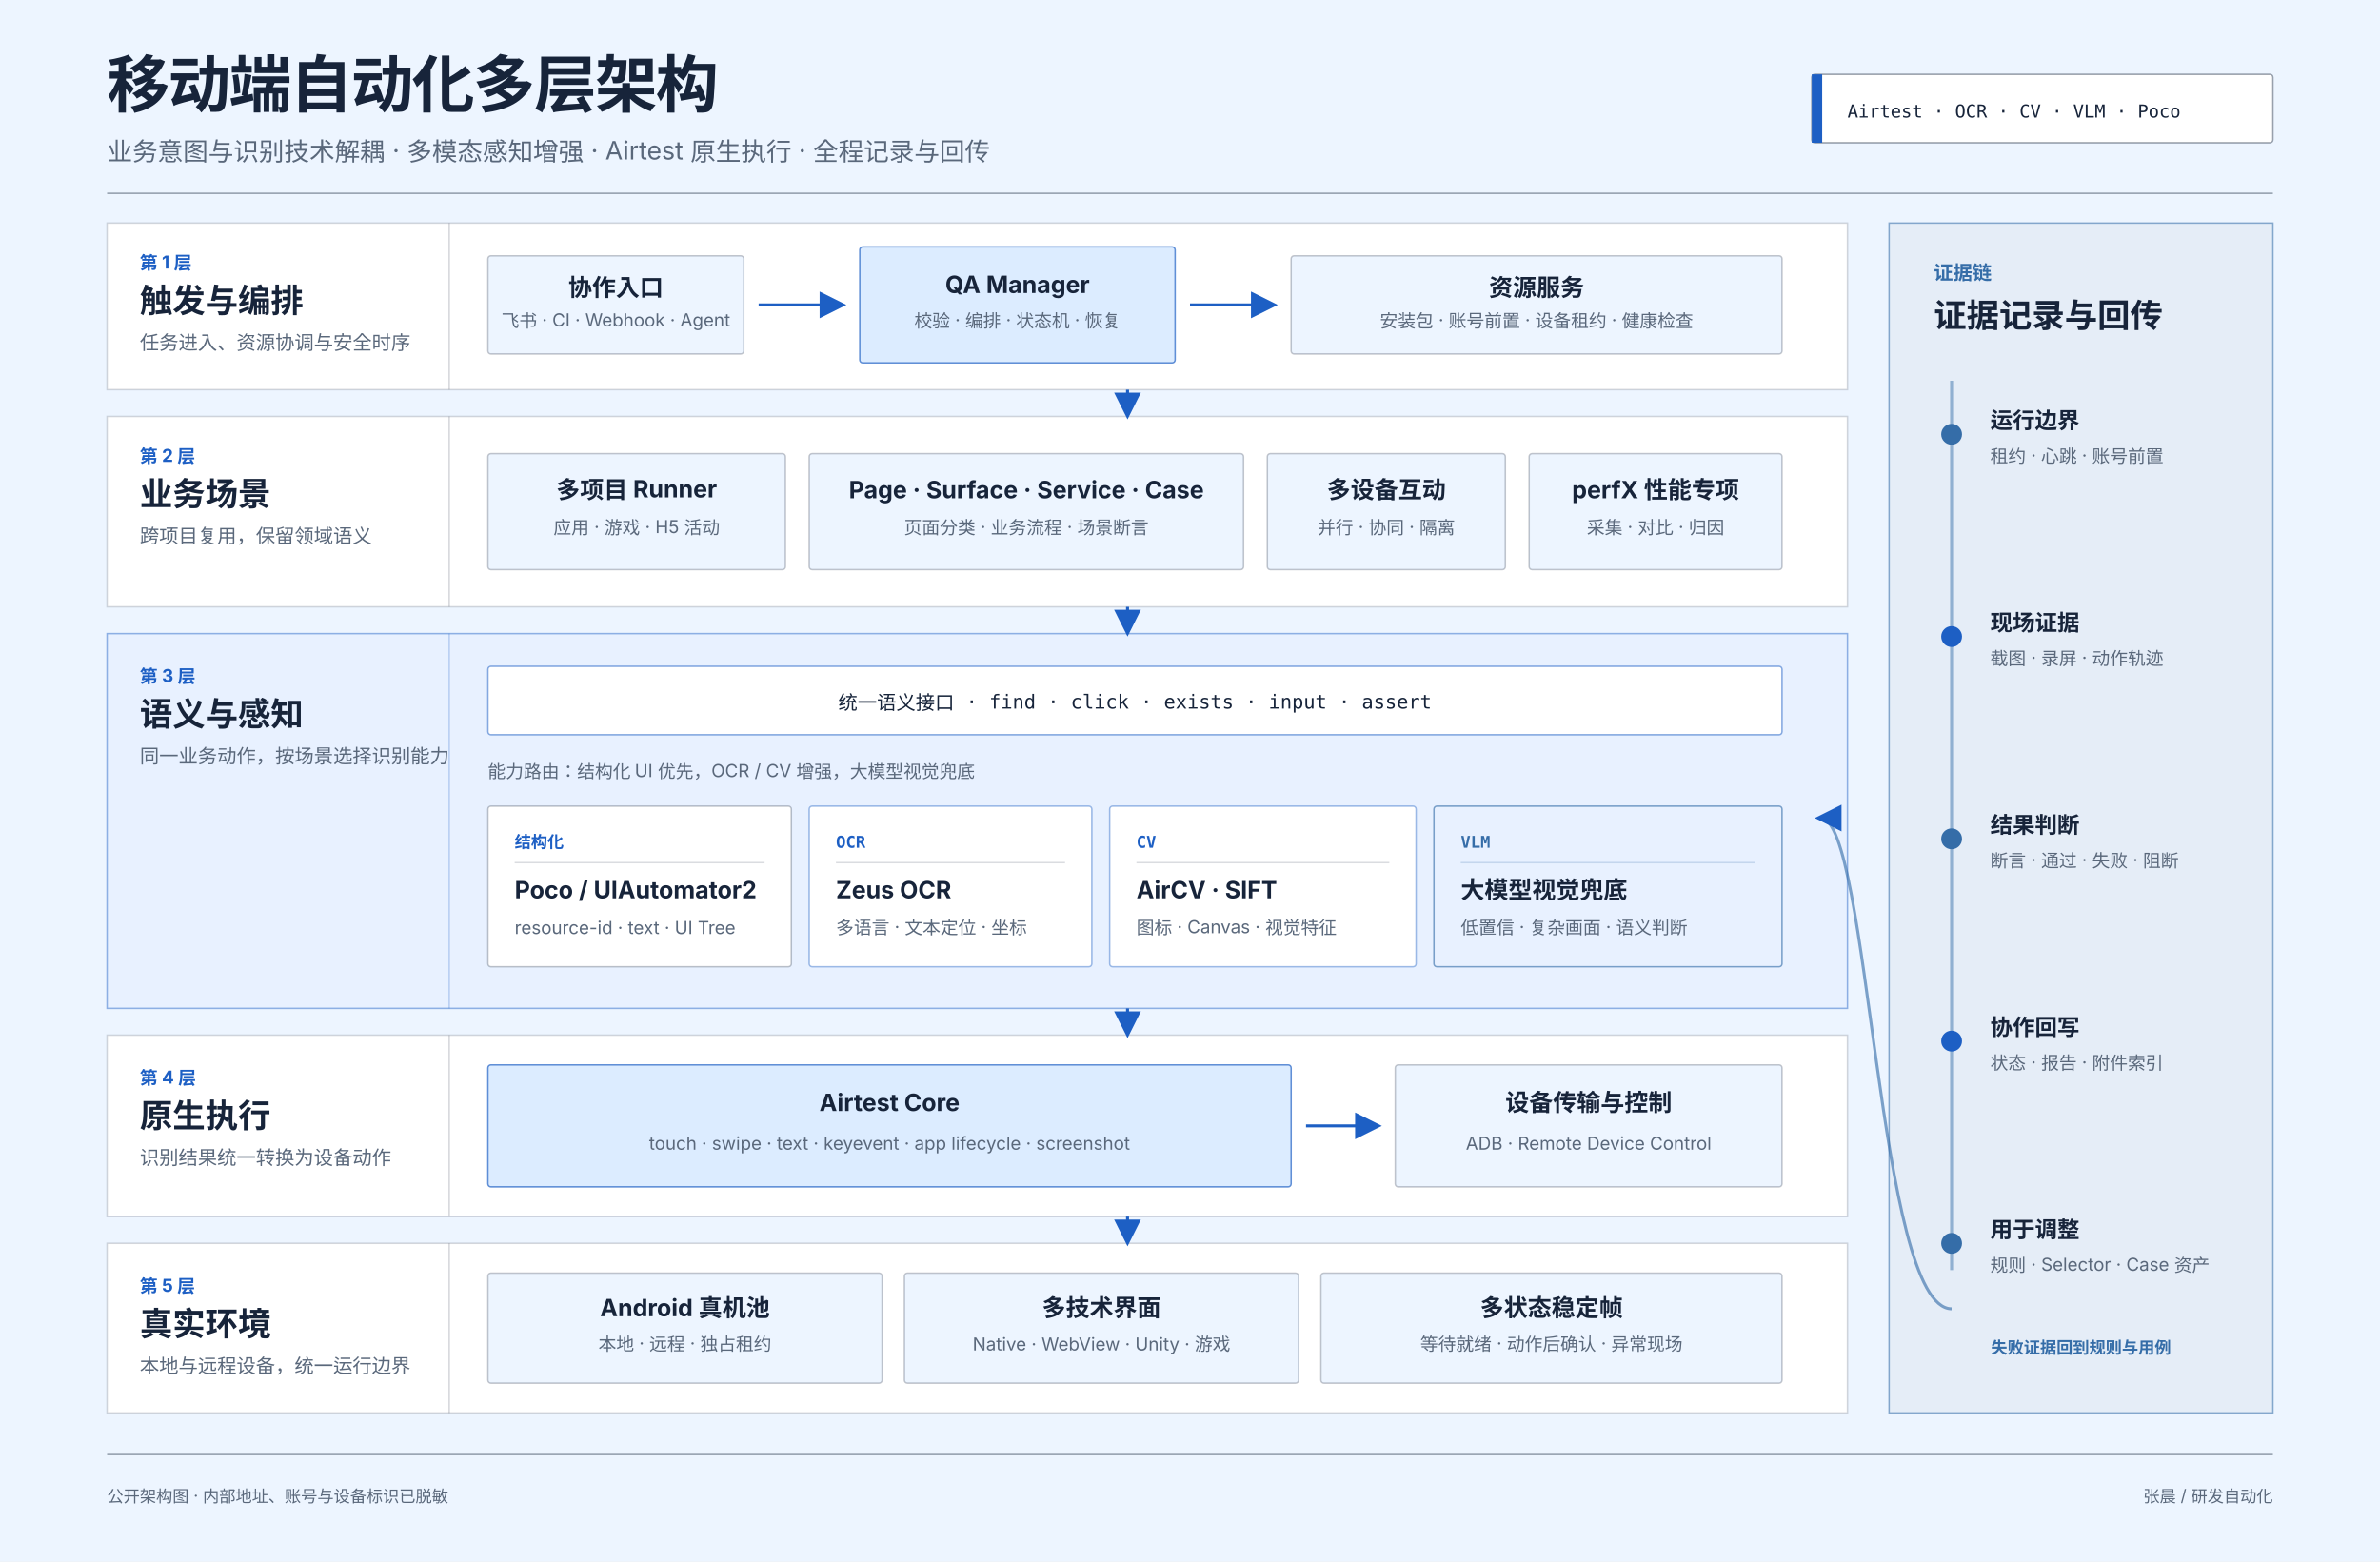
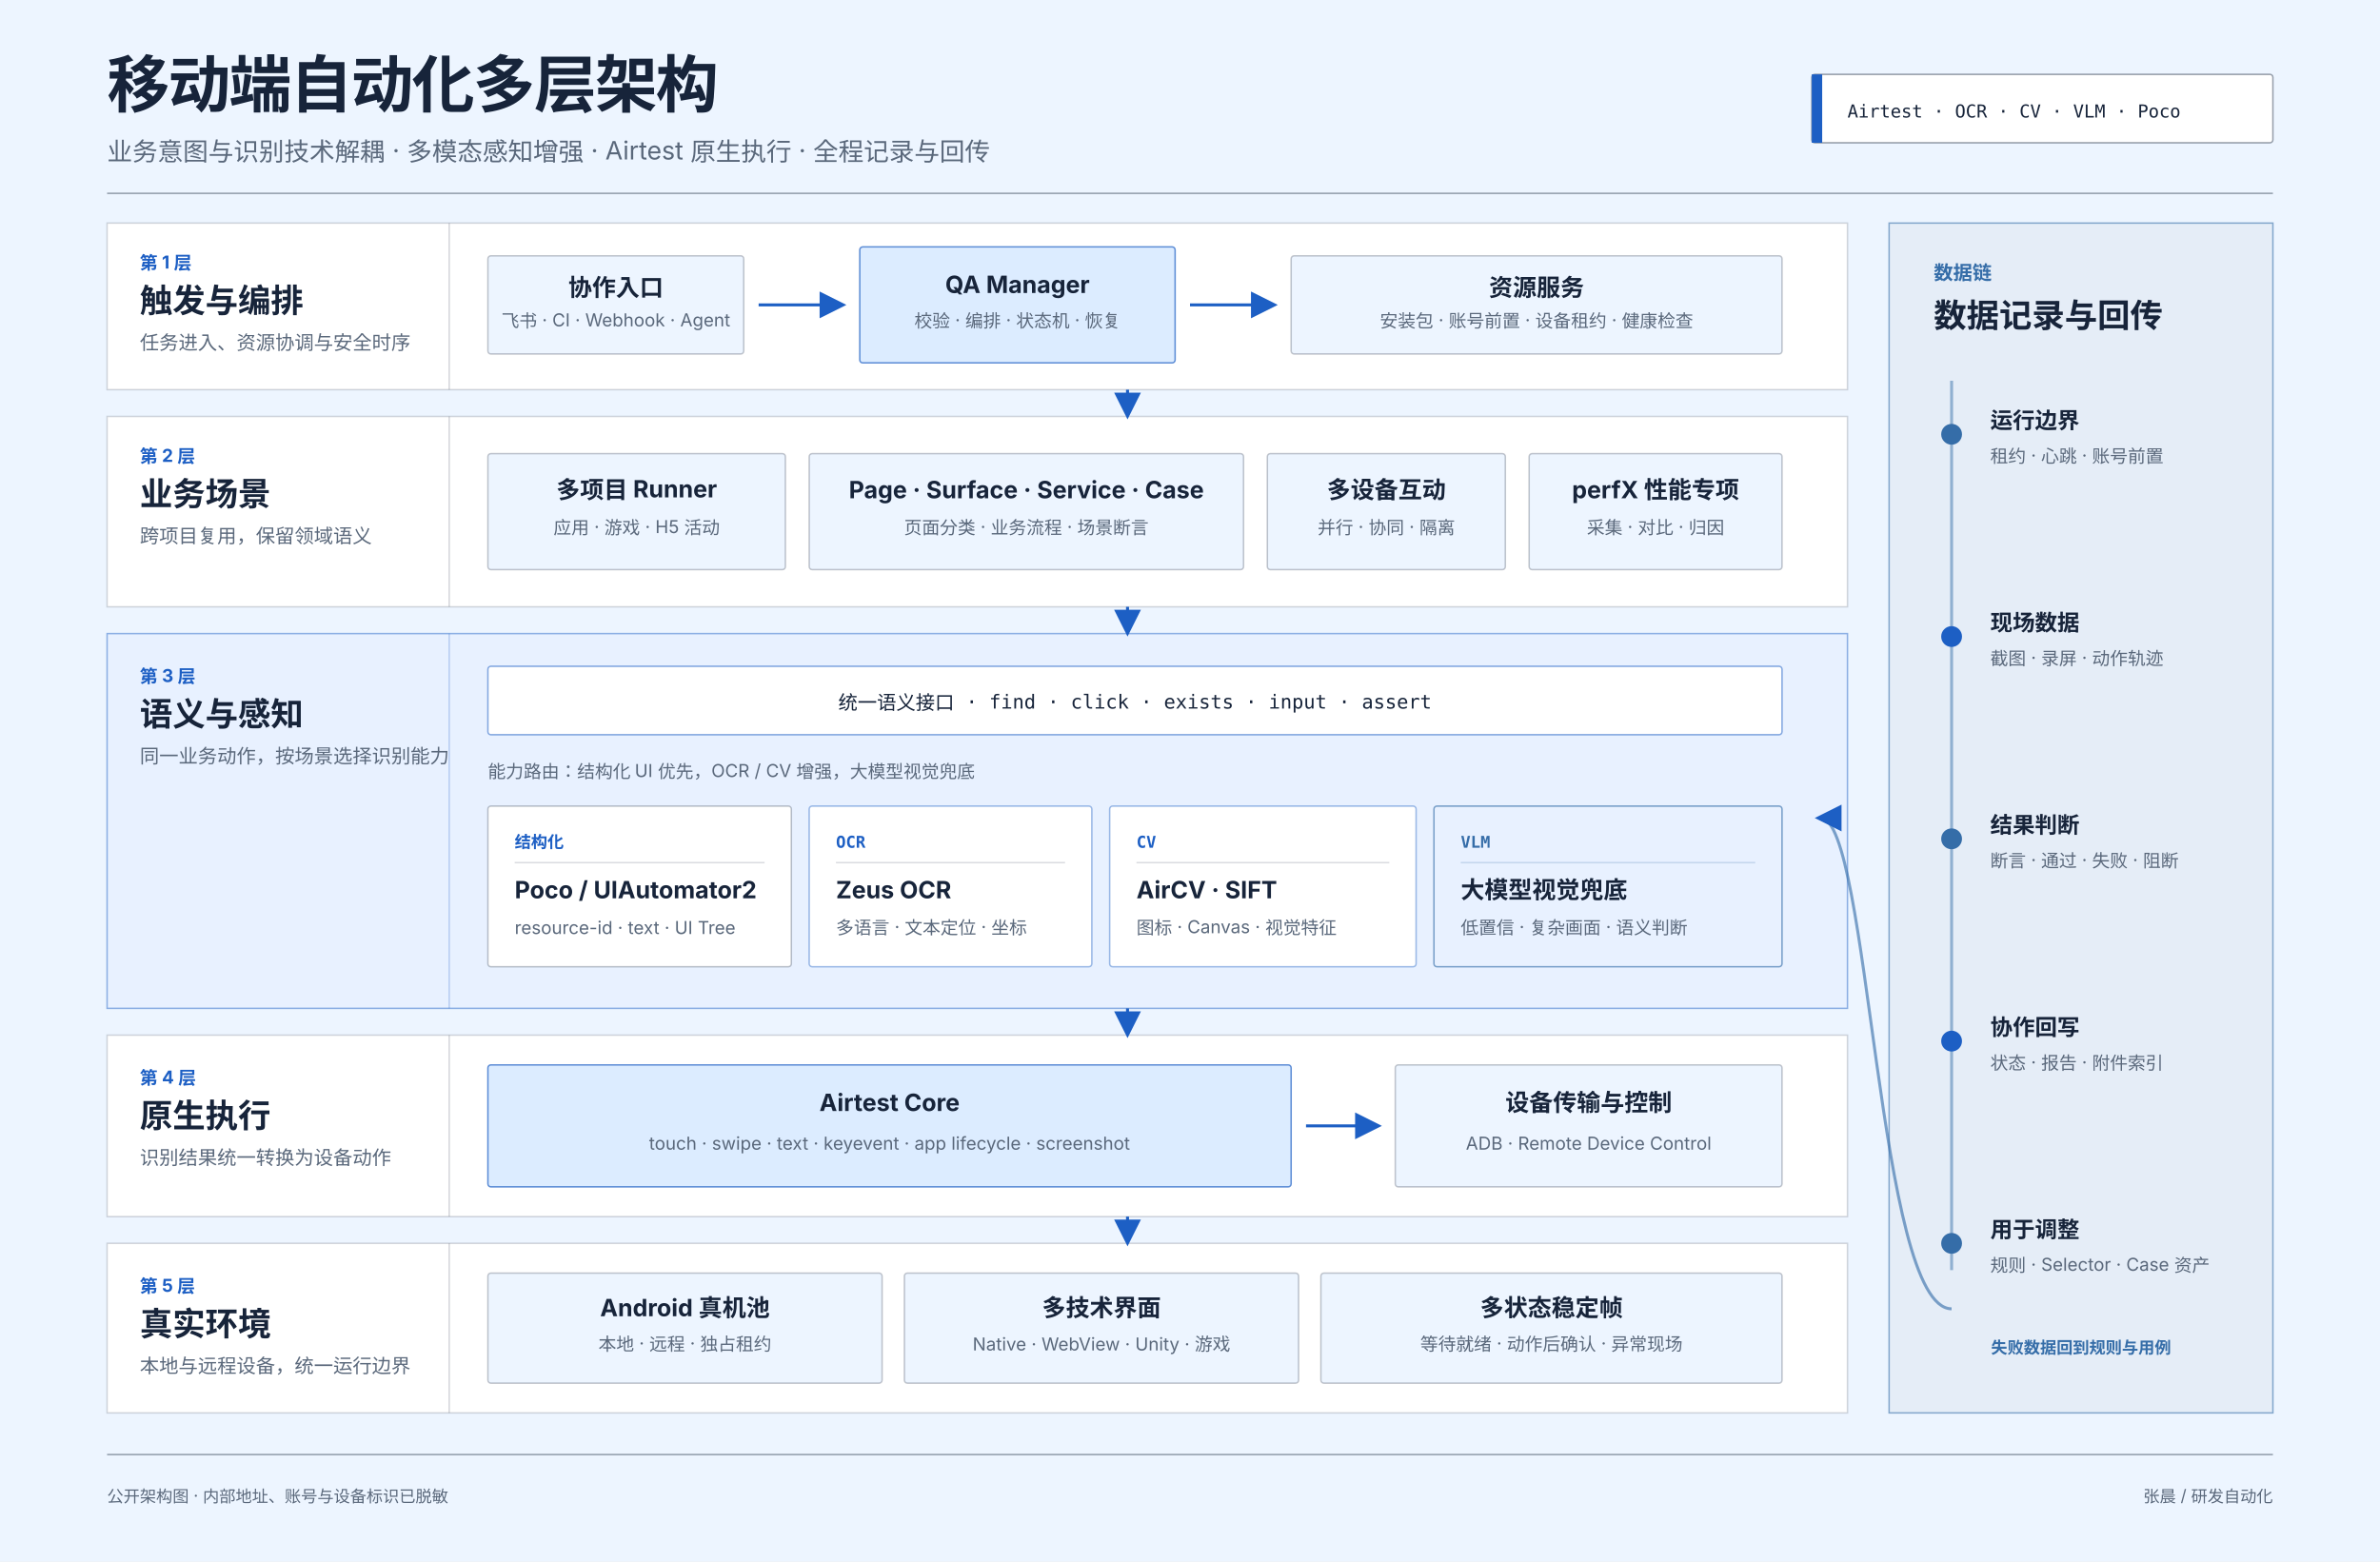
<svg xmlns="http://www.w3.org/2000/svg" width="1600" height="1050" viewBox="0 0 1600 1050" role="img" aria-labelledby="title desc">
  <defs>
    <marker id="arrow" markerWidth="9" markerHeight="9" refX="7" refY="4.5" orient="auto" markerUnits="strokeWidth">
      <path d="M0 0L9 4.5L0 9Z" fill="#1f5b4c" />
    </marker>
    <style>
      .sans { font-family: -apple-system, BlinkMacSystemFont, "Segoe UI", "PingFang SC", "Microsoft YaHei", sans-serif; }
      .mono { font-family: ui-monospace, SFMono-Regular, Menlo, Consolas, monospace; }
      .title { fill: #1b1b19; font-size: 42px; font-weight: 700; letter-spacing: -1px; }
      .subtitle { fill: #66655f; font-size: 17px; }
      .layer-num { fill: #1f5b4c; font-size: 12px; font-weight: 700; }
      .layer-title { fill: #1b1b19; font-size: 22px; font-weight: 700; }
      .layer-note { fill: #66655f; font-size: 13px; }
      .node-title { fill: #1b1b19; font-size: 16px; font-weight: 650; }
      .node-note { fill: #66655f; font-size: 12px; }
      .tech { fill: #1f5b4c; font-size: 11px; font-weight: 700; }
      .warm { fill: #9a4b2f; }
      .rail-title { fill: #9a4b2f; font-size: 13px; font-weight: 700; }
      .rail-item { fill: #1b1b19; font-size: 15px; font-weight: 650; }
      .rail-note { fill: #66655f; font-size: 12px; }
      /* Shared site palette: calm editorial blue, without gradients or glow. */
      [fill="#f3f1eb"] { fill: #edf5ff; }
      [fill="#fbfaf7"] { fill: #ffffff; }
      [fill="#1b1b19"] { fill: #17243a; }
      [fill="#66655f"] { fill: #5a687b; }
      [fill="#1f5b4c"] { fill: #1d5fc4; }
      [fill="#9a4b2f"] { fill: #356da8; }
      [fill="#e8efeb"] { fill: #dcecff; }
      [fill="#edf2ee"] { fill: #e8f1ff; }
      [fill="#eeeae0"] { fill: #e5edf7; }
      [fill="#f4e9e4"] { fill: #e8f1ff; }
      [stroke="#1b1b19"] { stroke: #17243a; }
      [stroke="#66655f"] { stroke: #5a687b; }
      [stroke="#1f5b4c"] { stroke: #1d5fc4; }
      [stroke="#9a4b2f"] { stroke: #356da8; }
      .title, .layer-title, .node-title, .rail-item { fill: #17243a; }
      .subtitle, .layer-note, .node-note, .rail-note { fill: #5a687b; }
      .layer-num, .tech { fill: #1d5fc4; }
      .warm, .rail-title { fill: #356da8; }
    </style>
  </defs>
  <rect width="1600" height="1050" fill="#f3f1eb" />
  <g class="sans">
    <text class="title" x="72" y="72">移动端自动化多层架构</text>
    <text class="subtitle" x="72" y="108">业务意图与识别技术解耦 · 多模态感知增强 · Airtest 原生执行 · 全程记录与回传</text>
    <g transform="translate(1218 50)">
      <rect width="310" height="46" rx="2" fill="#fbfaf7" stroke="#1b1b19" stroke-opacity="0.42" />
      <rect width="7" height="46" fill="#1f5b4c" />
      <text class="mono" x="24" y="29" fill="#1b1b19" font-size="12">Airtest · OCR · CV · VLM · Poco</text>
    </g>
    <path d="M72 130H1528" stroke="#1b1b19" stroke-opacity="0.42" />
    <rect x="72" y="150" width="1170" height="112" fill="#fbfaf7" stroke="#1b1b19" stroke-opacity="0.18" />
    <path d="M302 150V262" stroke="#1b1b19" stroke-opacity="0.18" />
    <text class="layer-num" x="94" y="181">第 1 层</text>
    <text class="layer-title" x="94" y="210">触发与编排</text>
    <text class="layer-note" x="94" y="235">任务进入、资源协调与安全时序</text>
    <g transform="translate(328 172)">
      <rect width="172" height="66" rx="2" fill="#f3f1eb" stroke="#1b1b19" stroke-opacity="0.26" />
      <text class="node-title" x="86" y="27" text-anchor="middle">协作入口</text>
      <text class="node-note" x="86" y="48" text-anchor="middle">飞书 · CI · Webhook · Agent</text>
    </g>
    <path d="M510 205H565" stroke="#1f5b4c" stroke-width="2" marker-end="url(#arrow)" />
    <g transform="translate(578 166)">
      <rect width="212" height="78" rx="2" fill="#e8efeb" stroke="#1f5b4c" stroke-opacity="0.68" />
      <text class="node-title" x="106" y="31" text-anchor="middle">QA Manager</text>
      <text class="node-note" x="106" y="54" text-anchor="middle">校验 · 编排 · 状态机 · 恢复</text>
    </g>
    <path d="M800 205H855" stroke="#1f5b4c" stroke-width="2" marker-end="url(#arrow)" />
    <g transform="translate(868 172)">
      <rect width="330" height="66" rx="2" fill="#f3f1eb" stroke="#1b1b19" stroke-opacity="0.26" />
      <text class="node-title" x="165" y="27" text-anchor="middle">资源服务</text>
      <text class="node-note" x="165" y="48" text-anchor="middle">安装包 · 账号前置 · 设备租约 · 健康检查</text>
    </g>
    <rect x="72" y="280" width="1170" height="128" fill="#fbfaf7" stroke="#1b1b19" stroke-opacity="0.18" />
    <path d="M302 280V408" stroke="#1b1b19" stroke-opacity="0.18" />
    <text class="layer-num" x="94" y="311">第 2 层</text>
    <text class="layer-title" x="94" y="340">业务场景</text>
    <text class="layer-note" x="94" y="365">跨项目复用，保留领域语义</text>
    <g transform="translate(328 305)">
      <rect width="200" height="78" rx="2" fill="#f3f1eb" stroke="#1b1b19" stroke-opacity="0.26" />
      <text class="node-title" x="100" y="30" text-anchor="middle">多项目 Runner</text>
      <text class="node-note" x="100" y="54" text-anchor="middle">应用 · 游戏 · H5 活动</text>
    </g>
    <g transform="translate(544 305)">
      <rect width="292" height="78" rx="2" fill="#f3f1eb" stroke="#1b1b19" stroke-opacity="0.26" />
      <text class="node-title" x="146" y="30" text-anchor="middle">Page · Surface · Service · Case</text>
      <text class="node-note" x="146" y="54" text-anchor="middle">页面分类 · 业务流程 · 场景断言</text>
    </g>
    <g transform="translate(852 305)">
      <rect width="160" height="78" rx="2" fill="#f3f1eb" stroke="#1b1b19" stroke-opacity="0.26" />
      <text class="node-title" x="80" y="30" text-anchor="middle">多设备互动</text>
      <text class="node-note" x="80" y="54" text-anchor="middle">并行 · 协同 · 隔离</text>
    </g>
    <g transform="translate(1028 305)">
      <rect width="170" height="78" rx="2" fill="#f3f1eb" stroke="#1b1b19" stroke-opacity="0.26" />
      <text class="node-title" x="85" y="30" text-anchor="middle">perfX 性能专项</text>
      <text class="node-note" x="85" y="54" text-anchor="middle">采集 · 对比 · 归因</text>
    </g>
    <rect x="72" y="426" width="1170" height="252" fill="#edf2ee" stroke="#1f5b4c" stroke-opacity="0.46" />
    <path d="M302 426V678" stroke="#1f5b4c" stroke-opacity="0.24" />
    <text class="layer-num" x="94" y="459">第 3 层</text>
    <text class="layer-title" x="94" y="488">语义与感知</text>
    <text class="layer-note" x="94" y="513">同一业务动作，按场景选择识别能力</text>
    <g transform="translate(328 448)">
      <rect width="870" height="46" rx="2" fill="#fbfaf7" stroke="#1f5b4c" stroke-opacity="0.52" />
      <text class="mono" x="435" y="29" text-anchor="middle" fill="#1b1b19" font-size="13">统一语义接口 · find · click · exists · input · assert</text>
    </g>
    <text class="node-note" x="328" y="523">能力路由：结构化 UI 优先，OCR / CV 增强，大模型视觉兜底</text>
    <g transform="translate(328 542)">
      <rect width="204" height="108" rx="2" fill="#fbfaf7" stroke="#1b1b19" stroke-opacity="0.28" />
      <text class="tech" x="18" y="28">结构化</text>
      <path d="M18 38H186" stroke="#1b1b19" stroke-opacity="0.16" />
      <text class="node-title" x="18" y="62">Poco / UIAutomator2</text>
      <text class="node-note" x="18" y="86">resource-id · text · UI Tree</text>
    </g>
    <g transform="translate(544 542)">
      <rect width="190" height="108" rx="2" fill="#fbfaf7" stroke="#1f5b4c" stroke-opacity="0.42" />
      <text class="tech mono" x="18" y="28">OCR</text>
      <path d="M18 38H172" stroke="#1b1b19" stroke-opacity="0.16" />
      <text class="node-title" x="18" y="62">Zeus OCR</text>
      <text class="node-note" x="18" y="86">多语言 · 文本定位 · 坐标</text>
    </g>
    <g transform="translate(746 542)">
      <rect width="206" height="108" rx="2" fill="#fbfaf7" stroke="#1f5b4c" stroke-opacity="0.42" />
      <text class="tech mono" x="18" y="28">CV</text>
      <path d="M18 38H188" stroke="#1b1b19" stroke-opacity="0.16" />
      <text class="node-title" x="18" y="62">AirCV · SIFT</text>
      <text class="node-note" x="18" y="86">图标 · Canvas · 视觉特征</text>
    </g>
    <g transform="translate(964 542)">
      <rect width="234" height="108" rx="2" fill="#f4e9e4" stroke="#9a4b2f" stroke-opacity="0.62" />
      <text class="tech mono warm" x="18" y="28">VLM</text>
      <path d="M18 38H216" stroke="#9a4b2f" stroke-opacity="0.20" />
      <text class="node-title" x="18" y="62">大模型视觉兜底</text>
      <text class="node-note" x="18" y="86">低置信 · 复杂画面 · 语义判断</text>
    </g>
    <rect x="72" y="696" width="1170" height="122" fill="#fbfaf7" stroke="#1b1b19" stroke-opacity="0.18" />
    <path d="M302 696V818" stroke="#1b1b19" stroke-opacity="0.18" />
    <text class="layer-num" x="94" y="729">第 4 层</text>
    <text class="layer-title" x="94" y="758">原生执行</text>
    <text class="layer-note" x="94" y="783">识别结果统一转换为设备动作</text>
    <g transform="translate(328 716)">
      <rect width="540" height="82" rx="2" fill="#e8efeb" stroke="#1f5b4c" stroke-opacity="0.68" />
      <text class="node-title" x="270" y="31" text-anchor="middle">Airtest Core</text>
      <text class="node-note" x="270" y="57" text-anchor="middle">touch · swipe · text · keyevent · app lifecycle · screenshot</text>
    </g>
    <path d="M878 757H925" stroke="#1f5b4c" stroke-width="2" marker-end="url(#arrow)" />
    <g transform="translate(938 716)">
      <rect width="260" height="82" rx="2" fill="#f3f1eb" stroke="#1b1b19" stroke-opacity="0.26" />
      <text class="node-title" x="130" y="31" text-anchor="middle">设备传输与控制</text>
      <text class="node-note" x="130" y="57" text-anchor="middle">ADB · Remote Device Control</text>
    </g>
    <rect x="72" y="836" width="1170" height="114" fill="#fbfaf7" stroke="#1b1b19" stroke-opacity="0.18" />
    <path d="M302 836V950" stroke="#1b1b19" stroke-opacity="0.18" />
    <text class="layer-num" x="94" y="869">第 5 层</text>
    <text class="layer-title" x="94" y="898">真实环境</text>
    <text class="layer-note" x="94" y="923">本地与远程设备，统一运行边界</text>
    <g transform="translate(328 856)">
      <rect width="265" height="74" rx="2" fill="#f3f1eb" stroke="#1b1b19" stroke-opacity="0.26" />
      <text class="node-title" x="132.5" y="29" text-anchor="middle">Android 真机池</text>
      <text class="node-note" x="132.5" y="52" text-anchor="middle">本地 · 远程 · 独占租约</text>
    </g>
    <g transform="translate(608 856)">
      <rect width="265" height="74" rx="2" fill="#f3f1eb" stroke="#1b1b19" stroke-opacity="0.26" />
      <text class="node-title" x="132.5" y="29" text-anchor="middle">多技术界面</text>
      <text class="node-note" x="132.5" y="52" text-anchor="middle">Native · WebView · Unity · 游戏</text>
    </g>
    <g transform="translate(888 856)">
      <rect width="310" height="74" rx="2" fill="#f3f1eb" stroke="#1b1b19" stroke-opacity="0.26" />
      <text class="node-title" x="155" y="29" text-anchor="middle">多状态稳定帧</text>
      <text class="node-note" x="155" y="52" text-anchor="middle">等待就绪 · 动作后确认 · 异常现场</text>
    </g>
    <path d="M758 262V278" stroke="#1f5b4c" stroke-width="2" marker-end="url(#arrow)" />
    <path d="M758 408V424" stroke="#1f5b4c" stroke-width="2" marker-end="url(#arrow)" />
    <path d="M758 678V694" stroke="#1f5b4c" stroke-width="2" marker-end="url(#arrow)" />
    <path d="M758 818V834" stroke="#1f5b4c" stroke-width="2" marker-end="url(#arrow)" />
    <rect x="1270" y="150" width="258" height="800" fill="#eeeae0" stroke="#9a4b2f" stroke-opacity="0.56" />
-     <text class="rail-title" x="1300" y="188">证据链</text>
-     <text class="layer-title" x="1300" y="220">证据记录与回传</text>
+     <text class="rail-title" x="1300" y="188">数据链</text>
+     <text class="layer-title" x="1300" y="220">数据记录与回传</text>
    <path d="M1312 256V854" stroke="#9a4b2f" stroke-opacity="0.48" stroke-width="2" />
    <g>
      <circle cx="1312" cy="292" r="7" fill="#9a4b2f" />
      <text class="rail-item" x="1338" y="288">运行边界</text>
      <text class="rail-note" x="1338" y="311">租约 · 心跳 · 账号前置</text>
    </g>
    <g transform="translate(0 136)">
      <circle cx="1312" cy="292" r="7" fill="#1f5b4c" />
-       <text class="rail-item" x="1338" y="288">现场证据</text>
+       <text class="rail-item" x="1338" y="288">现场数据</text>
      <text class="rail-note" x="1338" y="311">截图 · 录屏 · 动作轨迹</text>
    </g>
    <g transform="translate(0 272)">
      <circle cx="1312" cy="292" r="7" fill="#9a4b2f" />
      <text class="rail-item" x="1338" y="288">结果判断</text>
      <text class="rail-note" x="1338" y="311">断言 · 通过 · 失败 · 阻断</text>
    </g>
    <g transform="translate(0 408)">
      <circle cx="1312" cy="292" r="7" fill="#1f5b4c" />
      <text class="rail-item" x="1338" y="288">协作回写</text>
      <text class="rail-note" x="1338" y="311">状态 · 报告 · 附件索引</text>
    </g>
    <g transform="translate(0 544)">
      <circle cx="1312" cy="292" r="7" fill="#9a4b2f" />
      <text class="rail-item" x="1338" y="288">用于调整</text>
      <text class="rail-note" x="1338" y="311">规则 · Selector · Case 资产</text>
    </g>
    <path d="M1312 880C1262 880 1257 550 1224 550" fill="none" stroke="#9a4b2f" stroke-opacity="0.62" stroke-width="2" marker-end="url(#arrow)" />
-     <text x="1399" y="910" text-anchor="middle" fill="#9a4b2f" font-size="11" font-weight="700">失败证据回到规则与用例</text>
+     <text x="1399" y="910" text-anchor="middle" fill="#9a4b2f" font-size="11" font-weight="700">失败数据回到规则与用例</text>
    <path d="M72 978H1528" stroke="#1b1b19" stroke-opacity="0.42" />
    <text x="72" y="1010" fill="#66655f" font-size="11">公开架构图 · 内部地址、账号与设备标识已脱敏</text>
    <text x="1528" y="1010" text-anchor="end" fill="#66655f" font-size="11">张晨 / 研发自动化</text>
  </g>
</svg>
